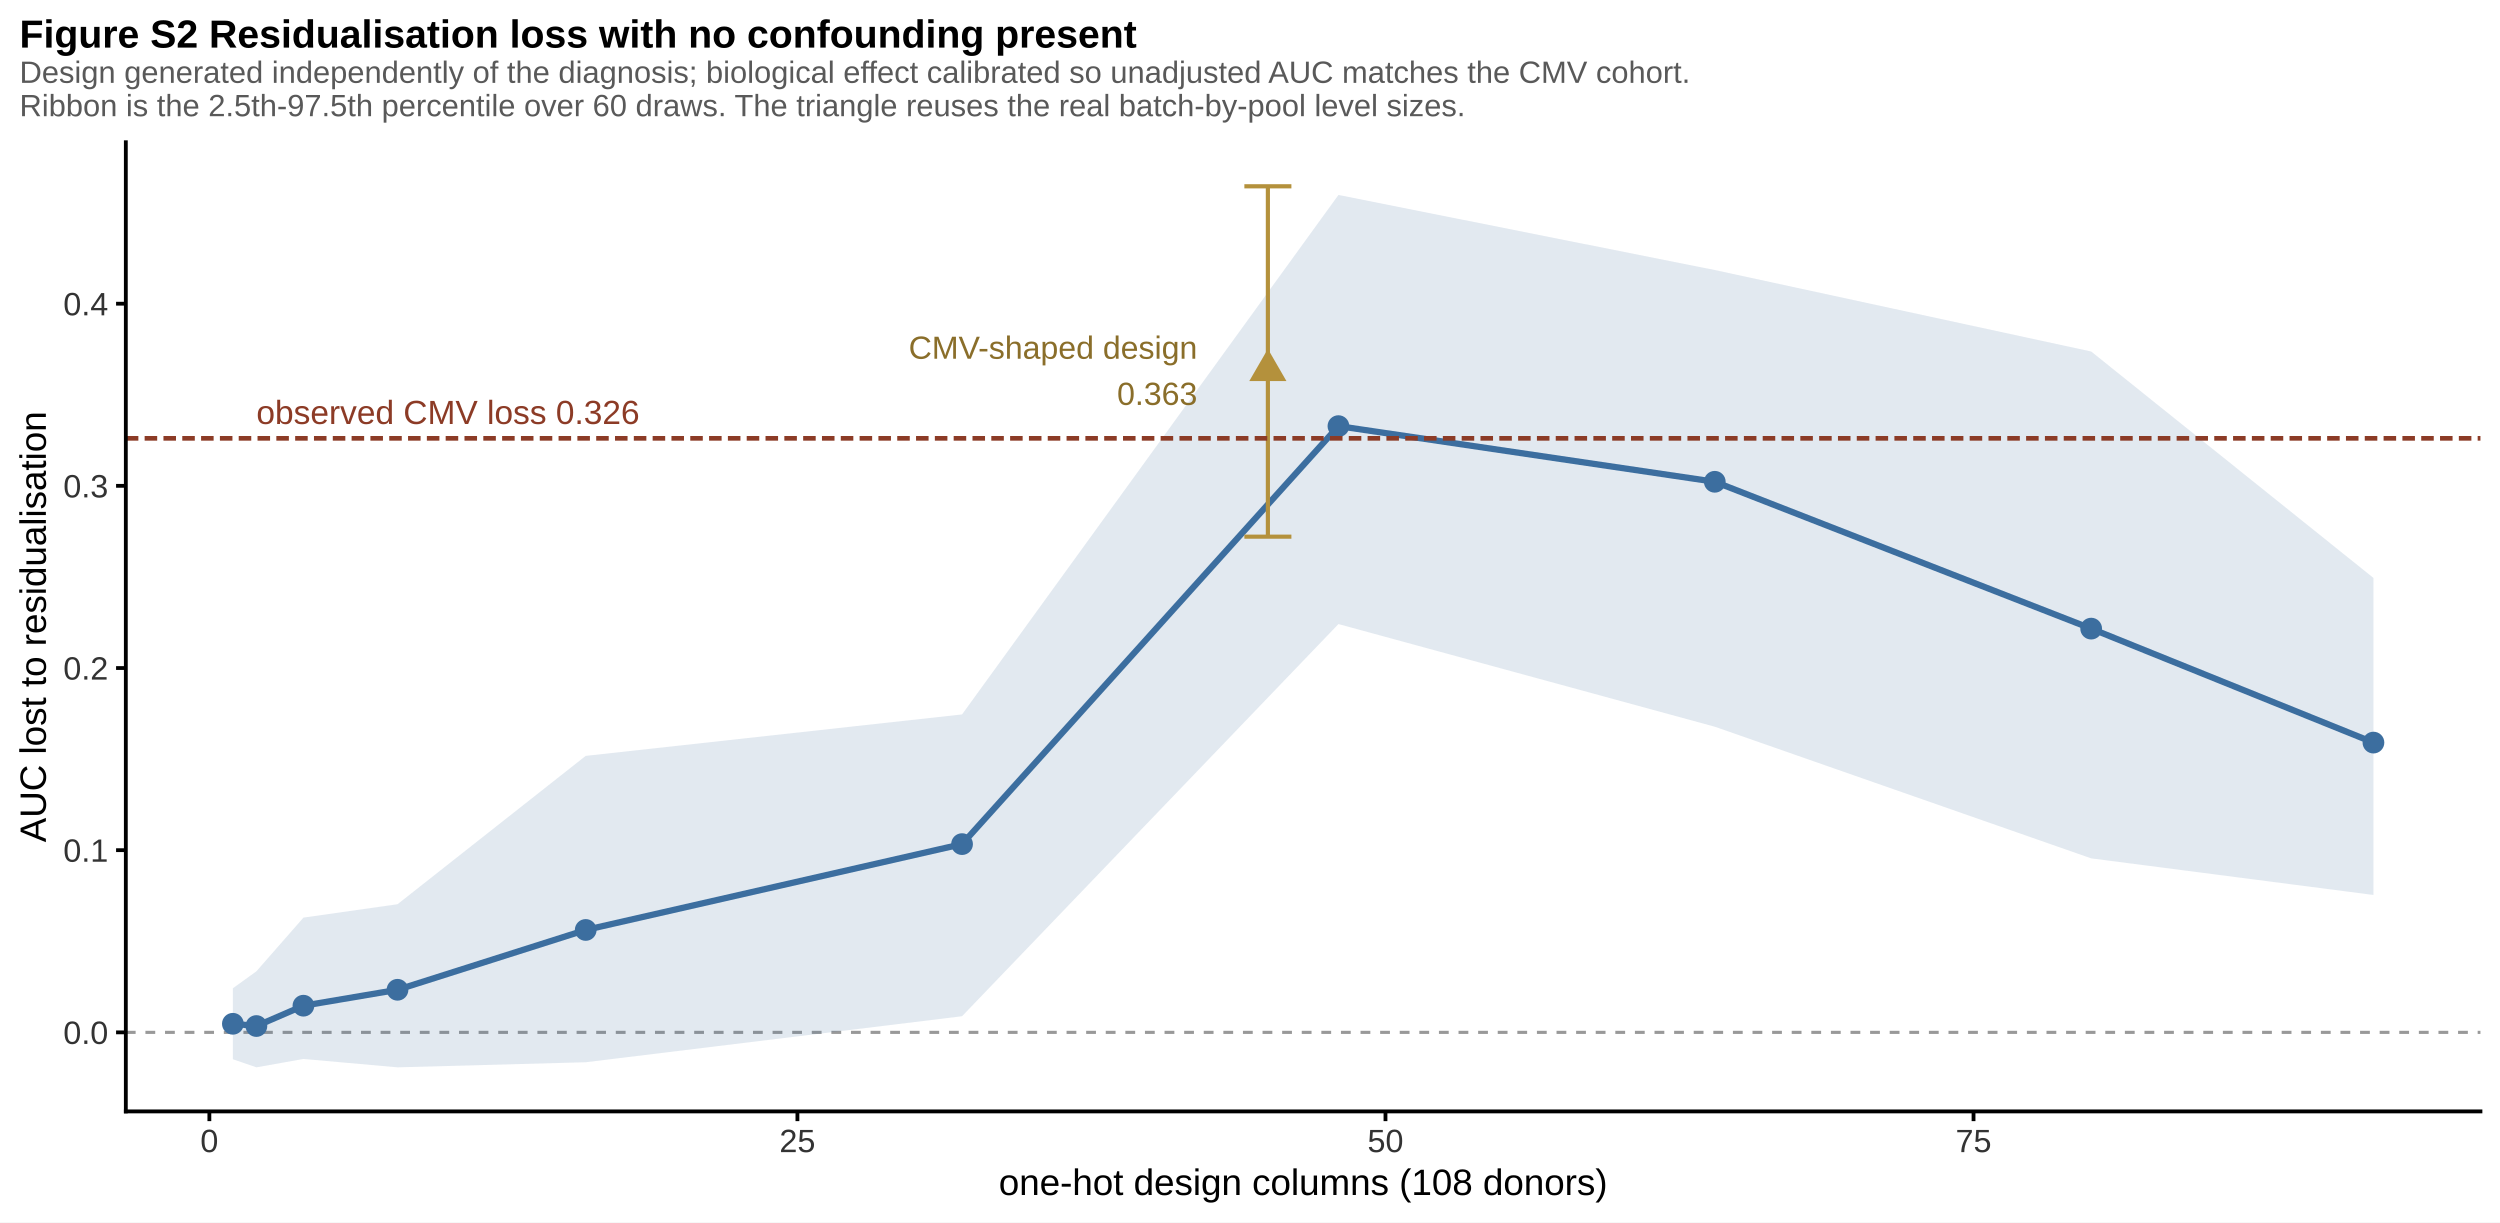
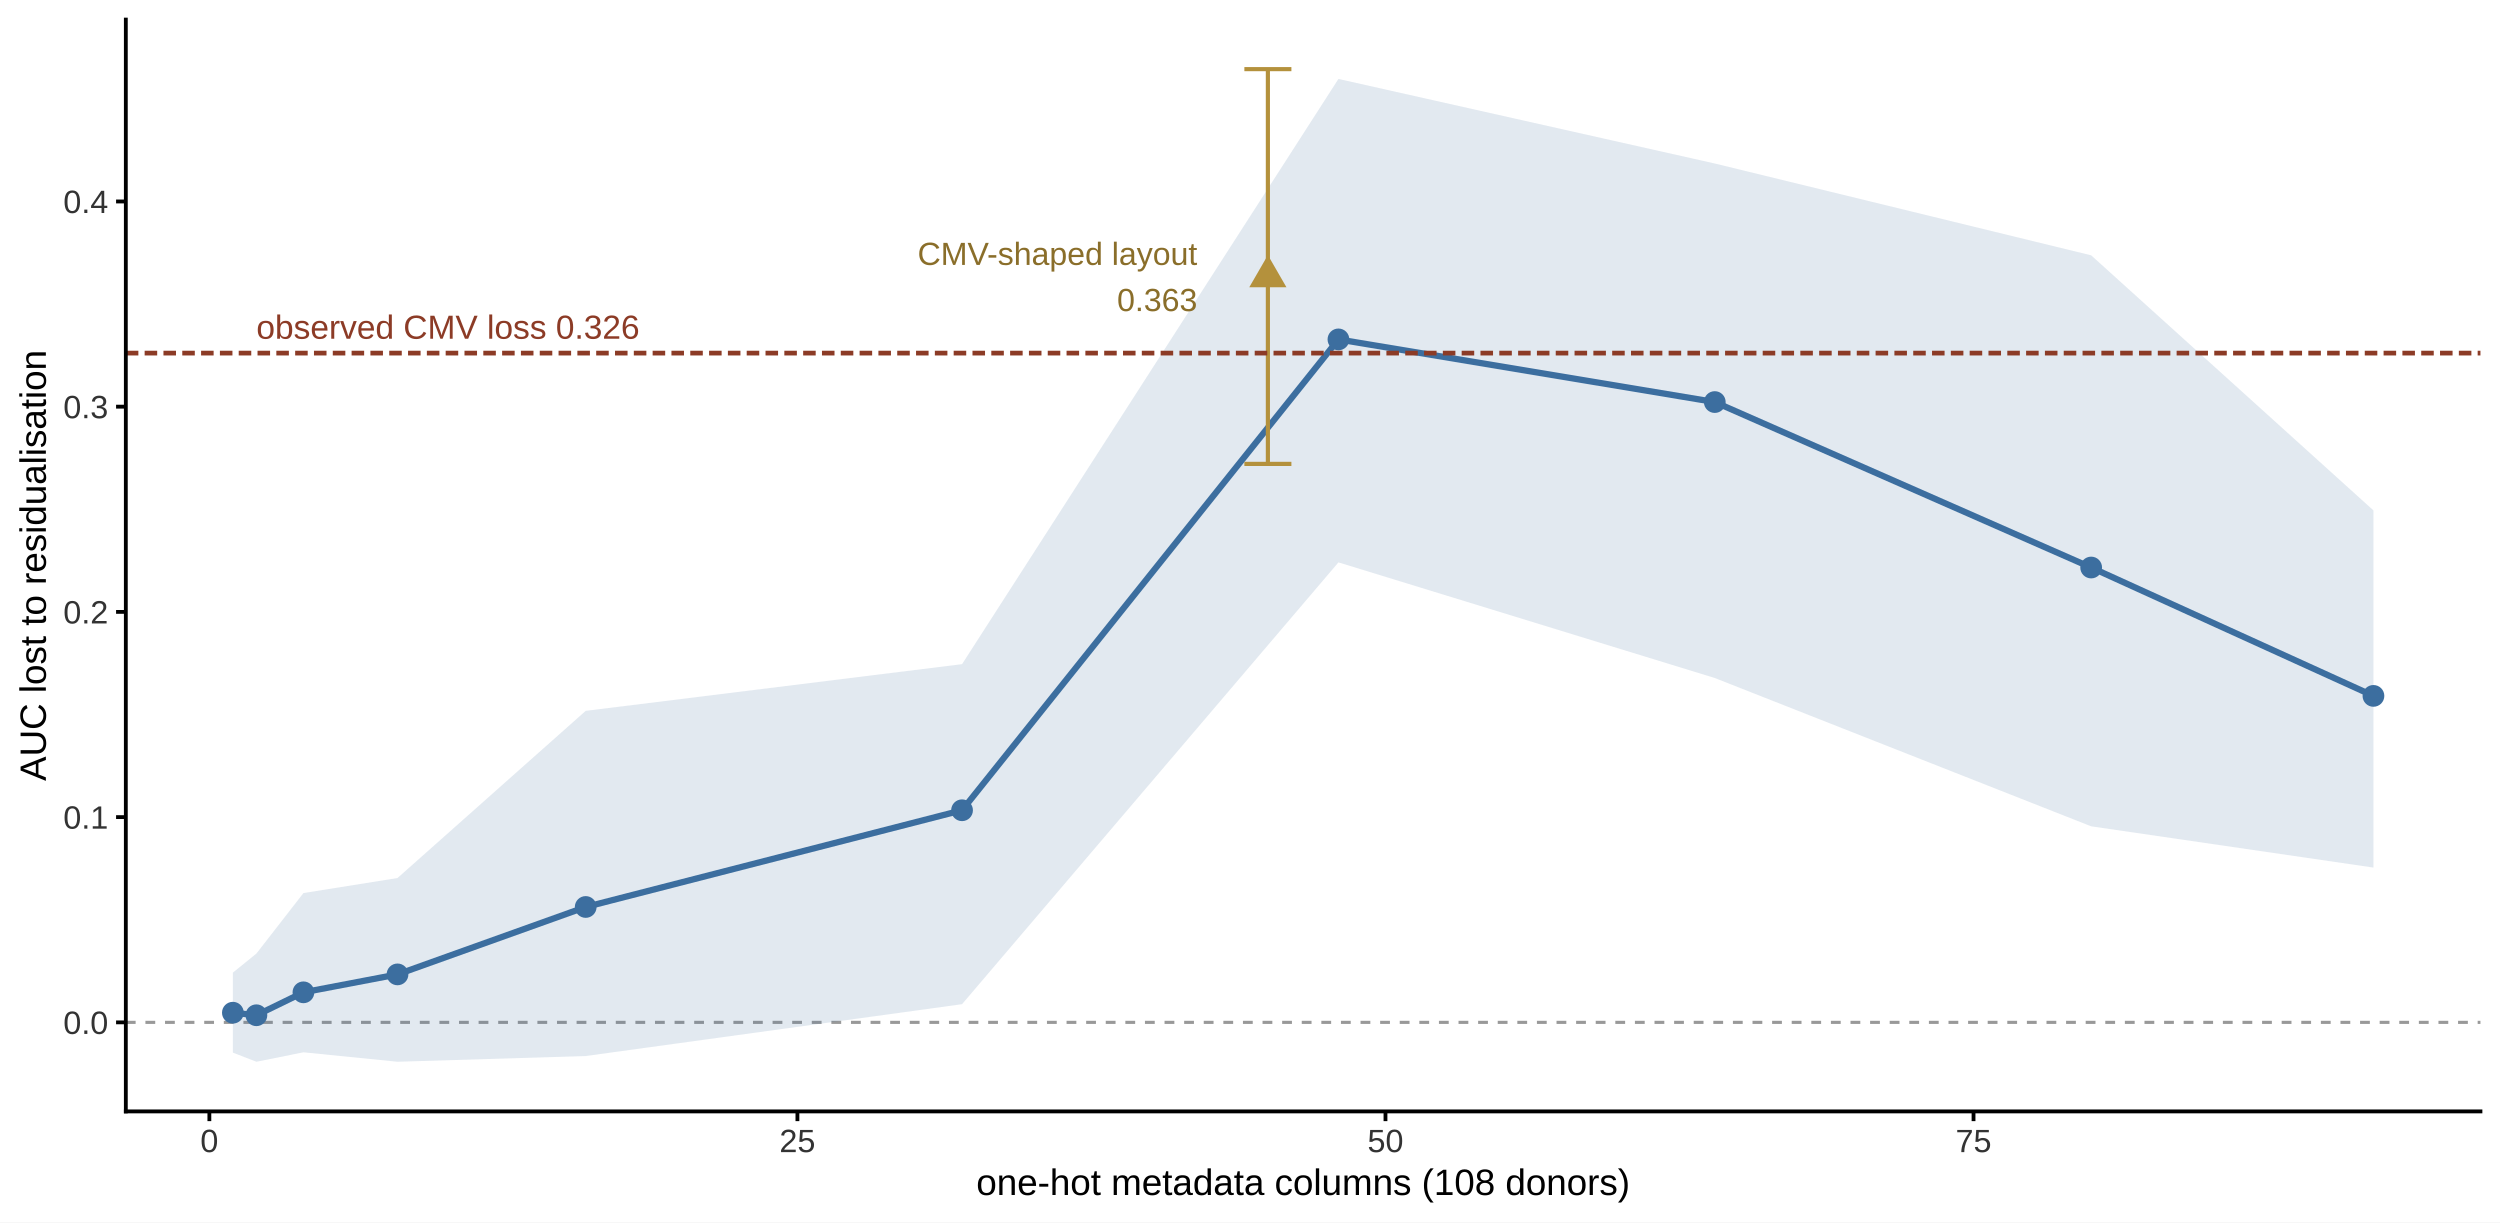
<svg xmlns="http://www.w3.org/2000/svg" width="510.24pt" height="249.45pt" viewBox="0 0 510.24 249.45">
  <g class="svglite">
    <defs>
      <style type="text/css">
    .svglite line, .svglite polyline, .svglite polygon, .svglite path, .svglite rect, .svglite circle {
      fill: none;
      stroke: #000000;
      stroke-linecap: round;
      stroke-linejoin: round;
      stroke-miterlimit: 10.00;
    }
    .svglite text {
      white-space: pre;
    }
    .svglite g.glyphgroup path {
      fill: inherit;
      stroke: none;
    }
  </style>
    </defs>
    <rect width="100%" height="100%" style="stroke: none; fill: #FFFFFF;" />
    <defs>
      <clipPath id="cpMC4wMHw1MTAuMjR8MC4wMHwyNDkuNDU=">
        <rect x="0.00" y="0.00" width="510.24" height="249.45" />
      </clipPath>
    </defs>
    <g clip-path="url(#cpMC4wMHw1MTAuMjR8MC4wMHwyNDkuNDU=)">
-       <rect x="0.00" y="-0" width="510.24" height="249.45" style="stroke-width: 0.78; stroke: #FFFFFF; fill: #FFFFFF;" />
+       <rect x="0.00" y="0.00" width="510.24" height="249.45" style="stroke-width: 0.78; stroke: #FFFFFF; fill: #FFFFFF;" />
    </g>
    <defs>
-       <clipPath id="cpMjUuNjh8NTA2LjI1fDI5LjAzfDIyNi44Mw==">
-         <rect x="25.68" y="29.03" width="480.57" height="197.81" />
+       <clipPath id="cpMjUuNjh8NTA2LjI1fDMuOTl8MjI2Ljgz">
+         <rect x="25.68" y="3.99" width="480.57" height="222.85" />
      </clipPath>
    </defs>
-     <g clip-path="url(#cpMjUuNjh8NTA2LjI1fDI5LjAzfDIyNi44Mw==)">
-       <rect x="25.68" y="29.03" width="480.57" height="197.81" style="stroke-width: 0.78; stroke: none; fill: #FFFFFF;" />
-       <line x1="25.68" y1="210.70" x2="506.25" y2="210.70" style="stroke-width: 0.64; stroke: #999999; stroke-dasharray: 2.00,2.00; stroke-linecap: butt;" />
-       <polygon points="47.53,201.70 52.33,198.24 61.93,187.28 81.13,184.55 119.54,154.27 196.35,145.81 273.17,39.79 349.98,55.11 426.80,71.74 484.41,117.95 484.41,182.66 426.80,175.19 349.98,148.32 273.17,127.37 196.35,207.41 119.54,216.80 81.13,217.84 61.93,216.13 52.33,217.84 47.53,216.19 " style="stroke-width: 0.00; stroke: none; stroke-linecap: butt; fill: #3C6E9F; fill-opacity: 0.15;" />
-       <polyline points="47.53,201.70 52.33,198.24 61.93,187.28 81.13,184.55 119.54,154.27 196.35,145.81 273.17,39.79 349.98,55.11 426.80,71.74 484.41,117.95 " style="stroke-width: 0.78; stroke: none; stroke-linecap: butt;" />
-       <polyline points="484.41,182.66 426.80,175.19 349.98,148.32 273.17,127.37 196.35,207.41 119.54,216.80 81.13,217.84 61.93,216.13 52.33,217.84 47.53,216.19 " style="stroke-width: 0.78; stroke: none; stroke-linecap: butt;" />
-       <polyline points="47.53,208.95 52.33,209.41 61.93,205.26 81.13,202.01 119.54,189.80 196.35,172.28 273.17,86.97 349.98,98.33 426.80,128.30 484.41,151.56 " style="stroke-width: 1.28; stroke: #3C6E9F; stroke-linecap: butt;" />
-       <circle cx="47.53" cy="208.95" r="1.96" style="stroke-width: 0.52; stroke: #3C6E9F; fill: #3C6E9F;" />
-       <circle cx="52.33" cy="209.41" r="1.96" style="stroke-width: 0.52; stroke: #3C6E9F; fill: #3C6E9F;" />
-       <circle cx="61.93" cy="205.26" r="1.96" style="stroke-width: 0.52; stroke: #3C6E9F; fill: #3C6E9F;" />
-       <circle cx="81.13" cy="202.01" r="1.96" style="stroke-width: 0.52; stroke: #3C6E9F; fill: #3C6E9F;" />
-       <circle cx="119.54" cy="189.80" r="1.96" style="stroke-width: 0.52; stroke: #3C6E9F; fill: #3C6E9F;" />
-       <circle cx="196.35" cy="172.28" r="1.96" style="stroke-width: 0.52; stroke: #3C6E9F; fill: #3C6E9F;" />
-       <circle cx="273.17" cy="86.97" r="1.96" style="stroke-width: 0.52; stroke: #3C6E9F; fill: #3C6E9F;" />
-       <circle cx="349.98" cy="98.33" r="1.96" style="stroke-width: 0.52; stroke: #3C6E9F; fill: #3C6E9F;" />
-       <circle cx="426.80" cy="128.30" r="1.96" style="stroke-width: 0.52; stroke: #3C6E9F; fill: #3C6E9F;" />
-       <circle cx="484.41" cy="151.56" r="1.96" style="stroke-width: 0.52; stroke: #3C6E9F; fill: #3C6E9F;" />
-       <polyline points="253.97,38.02 263.57,38.02 " style="stroke-width: 0.85; stroke: #B4913C; stroke-linecap: butt;" />
-       <polyline points="258.77,38.02 258.77,109.53 " style="stroke-width: 0.85; stroke: #B4913C; stroke-linecap: butt;" />
-       <polyline points="253.97,109.53 263.57,109.53 " style="stroke-width: 0.85; stroke: #B4913C; stroke-linecap: butt;" />
-       <polygon points="258.77,71.21 262.56,77.78 254.97,77.78 " style="stroke-width: 0.52; stroke: none; fill: #B4913C;" />
-       <text x="244.36" y="73.22" text-anchor="end" style="font-size: 6.54px;fill: #8A6E2A; font-family: &quot;Arial&quot;;" textLength="58.75px" lengthAdjust="spacingAndGlyphs">CMV-shaped design</text>
-       <text x="244.36" y="82.64" text-anchor="end" style="font-size: 6.54px;fill: #8A6E2A; font-family: &quot;Arial&quot;;" textLength="16.31px" lengthAdjust="spacingAndGlyphs">0.363</text>
-       <line x1="25.68" y1="89.46" x2="506.25" y2="89.46" style="stroke-width: 0.96; stroke: #8C3B26; stroke-dasharray: 2.56,1.28; stroke-linecap: butt;" />
-       <text x="52.33" y="86.53" style="font-size: 6.83px;fill: #8C3B26; font-family: &quot;Arial&quot;;" textLength="78.19px" lengthAdjust="spacingAndGlyphs">observed CMV loss 0.326</text>
+     <g clip-path="url(#cpMjUuNjh8NTA2LjI1fDMuOTl8MjI2Ljgz)">
+       <rect x="25.68" y="3.99" width="480.57" height="222.85" style="stroke-width: 0.78; stroke: none; fill: #FFFFFF;" />
+       <line x1="25.68" y1="208.66" x2="506.25" y2="208.66" style="stroke-width: 0.64; stroke: #999999; stroke-dasharray: 2.00,2.00; stroke-linecap: butt;" />
+       <polygon points="47.53,198.51 52.33,194.62 61.93,182.27 81.13,179.20 119.54,145.08 196.35,135.55 273.17,16.11 349.98,33.37 426.80,52.11 484.41,104.17 484.41,177.07 426.80,168.65 349.98,138.38 273.17,114.78 196.35,204.95 119.54,215.53 81.13,216.70 61.93,214.77 52.33,216.70 47.53,214.84 " style="stroke-width: 0.00; stroke: none; stroke-linecap: butt; fill: #3C6E9F; fill-opacity: 0.15;" />
+       <polyline points="47.53,198.51 52.33,194.62 61.93,182.27 81.13,179.20 119.54,145.08 196.35,135.55 273.17,16.11 349.98,33.37 426.80,52.11 484.41,104.17 " style="stroke-width: 0.78; stroke: none; stroke-linecap: butt;" />
+       <polyline points="484.41,177.07 426.80,168.65 349.98,138.38 273.17,114.78 196.35,204.95 119.54,215.53 81.13,216.70 61.93,214.77 52.33,216.70 47.53,214.84 " style="stroke-width: 0.78; stroke: none; stroke-linecap: butt;" />
+       <polyline points="47.53,206.69 52.33,207.21 61.93,202.53 81.13,198.87 119.54,185.11 196.35,165.37 273.17,69.27 349.98,82.06 426.80,115.83 484.41,142.03 " style="stroke-width: 1.28; stroke: #3C6E9F; stroke-linecap: butt;" />
+       <circle cx="47.53" cy="206.69" r="1.96" style="stroke-width: 0.52; stroke: #3C6E9F; fill: #3C6E9F;" />
+       <circle cx="52.33" cy="207.21" r="1.96" style="stroke-width: 0.52; stroke: #3C6E9F; fill: #3C6E9F;" />
+       <circle cx="61.93" cy="202.53" r="1.96" style="stroke-width: 0.52; stroke: #3C6E9F; fill: #3C6E9F;" />
+       <circle cx="81.13" cy="198.87" r="1.96" style="stroke-width: 0.52; stroke: #3C6E9F; fill: #3C6E9F;" />
+       <circle cx="119.54" cy="185.11" r="1.96" style="stroke-width: 0.52; stroke: #3C6E9F; fill: #3C6E9F;" />
+       <circle cx="196.35" cy="165.37" r="1.96" style="stroke-width: 0.52; stroke: #3C6E9F; fill: #3C6E9F;" />
+       <circle cx="273.17" cy="69.27" r="1.96" style="stroke-width: 0.52; stroke: #3C6E9F; fill: #3C6E9F;" />
+       <circle cx="349.98" cy="82.06" r="1.96" style="stroke-width: 0.52; stroke: #3C6E9F; fill: #3C6E9F;" />
+       <circle cx="426.80" cy="115.83" r="1.96" style="stroke-width: 0.52; stroke: #3C6E9F; fill: #3C6E9F;" />
+       <circle cx="484.41" cy="142.03" r="1.96" style="stroke-width: 0.52; stroke: #3C6E9F; fill: #3C6E9F;" />
+       <polyline points="253.97,14.11 263.57,14.11 " style="stroke-width: 0.85; stroke: #B4913C; stroke-linecap: butt;" />
+       <polyline points="258.77,14.11 258.77,94.68 " style="stroke-width: 0.85; stroke: #B4913C; stroke-linecap: butt;" />
+       <polyline points="253.97,94.68 263.57,94.68 " style="stroke-width: 0.85; stroke: #B4913C; stroke-linecap: butt;" />
+       <polygon points="258.77,52.06 262.56,58.63 254.97,58.63 " style="stroke-width: 0.52; stroke: none; fill: #B4913C;" />
+       <text x="244.36" y="54.07" text-anchor="end" style="font-size: 6.54px;fill: #8A6E2A; font-family: &quot;Arial&quot;;" textLength="56.94px" lengthAdjust="spacingAndGlyphs">CMV-shaped layout</text>
+       <text x="244.36" y="63.49" text-anchor="end" style="font-size: 6.54px;fill: #8A6E2A; font-family: &quot;Arial&quot;;" textLength="16.31px" lengthAdjust="spacingAndGlyphs">0.363</text>
+       <line x1="25.68" y1="72.07" x2="506.25" y2="72.07" style="stroke-width: 0.96; stroke: #8C3B26; stroke-dasharray: 2.56,1.28; stroke-linecap: butt;" />
+       <text x="52.33" y="69.14" style="font-size: 6.83px;fill: #8C3B26; font-family: &quot;Arial&quot;;" textLength="78.19px" lengthAdjust="spacingAndGlyphs">observed CMV loss 0.326</text>
    </g>
    <g clip-path="url(#cpMC4wMHw1MTAuMjR8MC4wMHwyNDkuNDU=)">
-       <polyline points="25.68,226.83 25.68,29.03 " style="stroke-width: 0.78; stroke-linecap: square;" />
-       <text x="22.10" y="213.06" text-anchor="end" style="font-size: 6.60px;fill: #333333; font-family: &quot;Arial&quot;;" textLength="9.17px" lengthAdjust="spacingAndGlyphs">0.0</text>
-       <text x="22.10" y="175.88" text-anchor="end" style="font-size: 6.60px;fill: #333333; font-family: &quot;Arial&quot;;" textLength="9.17px" lengthAdjust="spacingAndGlyphs">0.1</text>
-       <text x="22.10" y="138.70" text-anchor="end" style="font-size: 6.60px;fill: #333333; font-family: &quot;Arial&quot;;" textLength="9.17px" lengthAdjust="spacingAndGlyphs">0.2</text>
-       <text x="22.10" y="101.52" text-anchor="end" style="font-size: 6.60px;fill: #333333; font-family: &quot;Arial&quot;;" textLength="9.17px" lengthAdjust="spacingAndGlyphs">0.3</text>
-       <text x="22.10" y="64.35" text-anchor="end" style="font-size: 6.60px;fill: #333333; font-family: &quot;Arial&quot;;" textLength="9.17px" lengthAdjust="spacingAndGlyphs">0.4</text>
-       <polyline points="23.69,210.70 25.68,210.70 " style="stroke-width: 0.78; stroke-linecap: butt;" />
-       <polyline points="23.69,173.52 25.68,173.52 " style="stroke-width: 0.78; stroke-linecap: butt;" />
-       <polyline points="23.69,136.34 25.68,136.34 " style="stroke-width: 0.78; stroke-linecap: butt;" />
-       <polyline points="23.69,99.16 25.68,99.16 " style="stroke-width: 0.78; stroke-linecap: butt;" />
-       <polyline points="23.69,61.98 25.68,61.98 " style="stroke-width: 0.78; stroke-linecap: butt;" />
+       <polyline points="25.68,226.83 25.68,3.99 " style="stroke-width: 0.78; stroke-linecap: square;" />
+       <text x="22.10" y="211.02" text-anchor="end" style="font-size: 6.60px;fill: #333333; font-family: &quot;Arial&quot;;" textLength="9.17px" lengthAdjust="spacingAndGlyphs">0.0</text>
+       <text x="22.10" y="169.13" text-anchor="end" style="font-size: 6.60px;fill: #333333; font-family: &quot;Arial&quot;;" textLength="9.17px" lengthAdjust="spacingAndGlyphs">0.1</text>
+       <text x="22.10" y="127.25" text-anchor="end" style="font-size: 6.60px;fill: #333333; font-family: &quot;Arial&quot;;" textLength="9.17px" lengthAdjust="spacingAndGlyphs">0.2</text>
+       <text x="22.10" y="85.36" text-anchor="end" style="font-size: 6.60px;fill: #333333; font-family: &quot;Arial&quot;;" textLength="9.17px" lengthAdjust="spacingAndGlyphs">0.3</text>
+       <text x="22.10" y="43.48" text-anchor="end" style="font-size: 6.60px;fill: #333333; font-family: &quot;Arial&quot;;" textLength="9.17px" lengthAdjust="spacingAndGlyphs">0.4</text>
+       <polyline points="23.69,208.66 25.68,208.66 " style="stroke-width: 0.78; stroke-linecap: butt;" />
+       <polyline points="23.69,166.77 25.68,166.77 " style="stroke-width: 0.78; stroke-linecap: butt;" />
+       <polyline points="23.69,124.89 25.68,124.89 " style="stroke-width: 0.78; stroke-linecap: butt;" />
+       <polyline points="23.69,83.00 25.68,83.00 " style="stroke-width: 0.78; stroke-linecap: butt;" />
+       <polyline points="23.69,41.12 25.68,41.12 " style="stroke-width: 0.78; stroke-linecap: butt;" />
      <polyline points="25.68,226.83 506.25,226.83 " style="stroke-width: 0.78; stroke-linecap: square;" />
      <polyline points="42.73,228.82 42.73,226.83 " style="stroke-width: 0.78; stroke-linecap: butt;" />
      <polyline points="162.75,228.82 162.75,226.83 " style="stroke-width: 0.78; stroke-linecap: butt;" />
      <polyline points="282.77,228.82 282.77,226.83 " style="stroke-width: 0.78; stroke-linecap: butt;" />
      <polyline points="402.79,228.82 402.79,226.83 " style="stroke-width: 0.78; stroke-linecap: butt;" />
      <text x="42.73" y="235.14" text-anchor="middle" style="font-size: 6.60px;fill: #333333; font-family: &quot;Arial&quot;;" textLength="3.67px" lengthAdjust="spacingAndGlyphs">0</text>
      <text x="162.75" y="235.14" text-anchor="middle" style="font-size: 6.60px;fill: #333333; font-family: &quot;Arial&quot;;" textLength="7.34px" lengthAdjust="spacingAndGlyphs">25</text>
      <text x="282.77" y="235.14" text-anchor="middle" style="font-size: 6.60px;fill: #333333; font-family: &quot;Arial&quot;;" textLength="7.34px" lengthAdjust="spacingAndGlyphs">50</text>
      <text x="402.79" y="235.14" text-anchor="middle" style="font-size: 6.60px;fill: #333333; font-family: &quot;Arial&quot;;" textLength="7.34px" lengthAdjust="spacingAndGlyphs">75</text>
-       <text x="265.97" y="243.89" text-anchor="middle" style="font-size: 7.50px; font-family: &quot;Arial&quot;;" textLength="124.25px" lengthAdjust="spacingAndGlyphs">one-hot design columns (108 donors)</text>
-       <text transform="translate(9.36,127.93) rotate(-90)" text-anchor="middle" style="font-size: 7.50px; font-family: &quot;Arial&quot;;" textLength="87.97px" lengthAdjust="spacingAndGlyphs">AUC lost to residualisation</text>
-       <text x="3.99" y="16.91" style="font-size: 6.30px;fill: #595959; font-family: &quot;Arial&quot;;" textLength="340.92px" lengthAdjust="spacingAndGlyphs">Design generated independently of the diagnosis; biological effect calibrated so unadjusted AUC matches the CMV cohort.</text>
-       <text x="3.99" y="23.72" style="font-size: 6.30px;fill: #595959; font-family: &quot;Arial&quot;;" textLength="295.02px" lengthAdjust="spacingAndGlyphs">Ribbon is the 2.5th-97.5th percentile over 60 draws. The triangle reuses the real batch-by-pool level sizes.</text>
-       <text x="3.99" y="9.72" style="font-size: 8.00px; font-weight: bold; font-family: &quot;Arial&quot;;" textLength="230.34px" lengthAdjust="spacingAndGlyphs">Figure S2  Residualisation loss with no confounding present</text>
+       <text x="265.97" y="243.89" text-anchor="middle" style="font-size: 7.50px; font-family: &quot;Arial&quot;;" textLength="133.41px" lengthAdjust="spacingAndGlyphs">one-hot metadata columns (108 donors)</text>
+       <text transform="translate(9.36,115.41) rotate(-90)" text-anchor="middle" style="font-size: 7.50px; font-family: &quot;Arial&quot;;" textLength="87.97px" lengthAdjust="spacingAndGlyphs">AUC lost to residualisation</text>
    </g>
  </g>
</svg>
